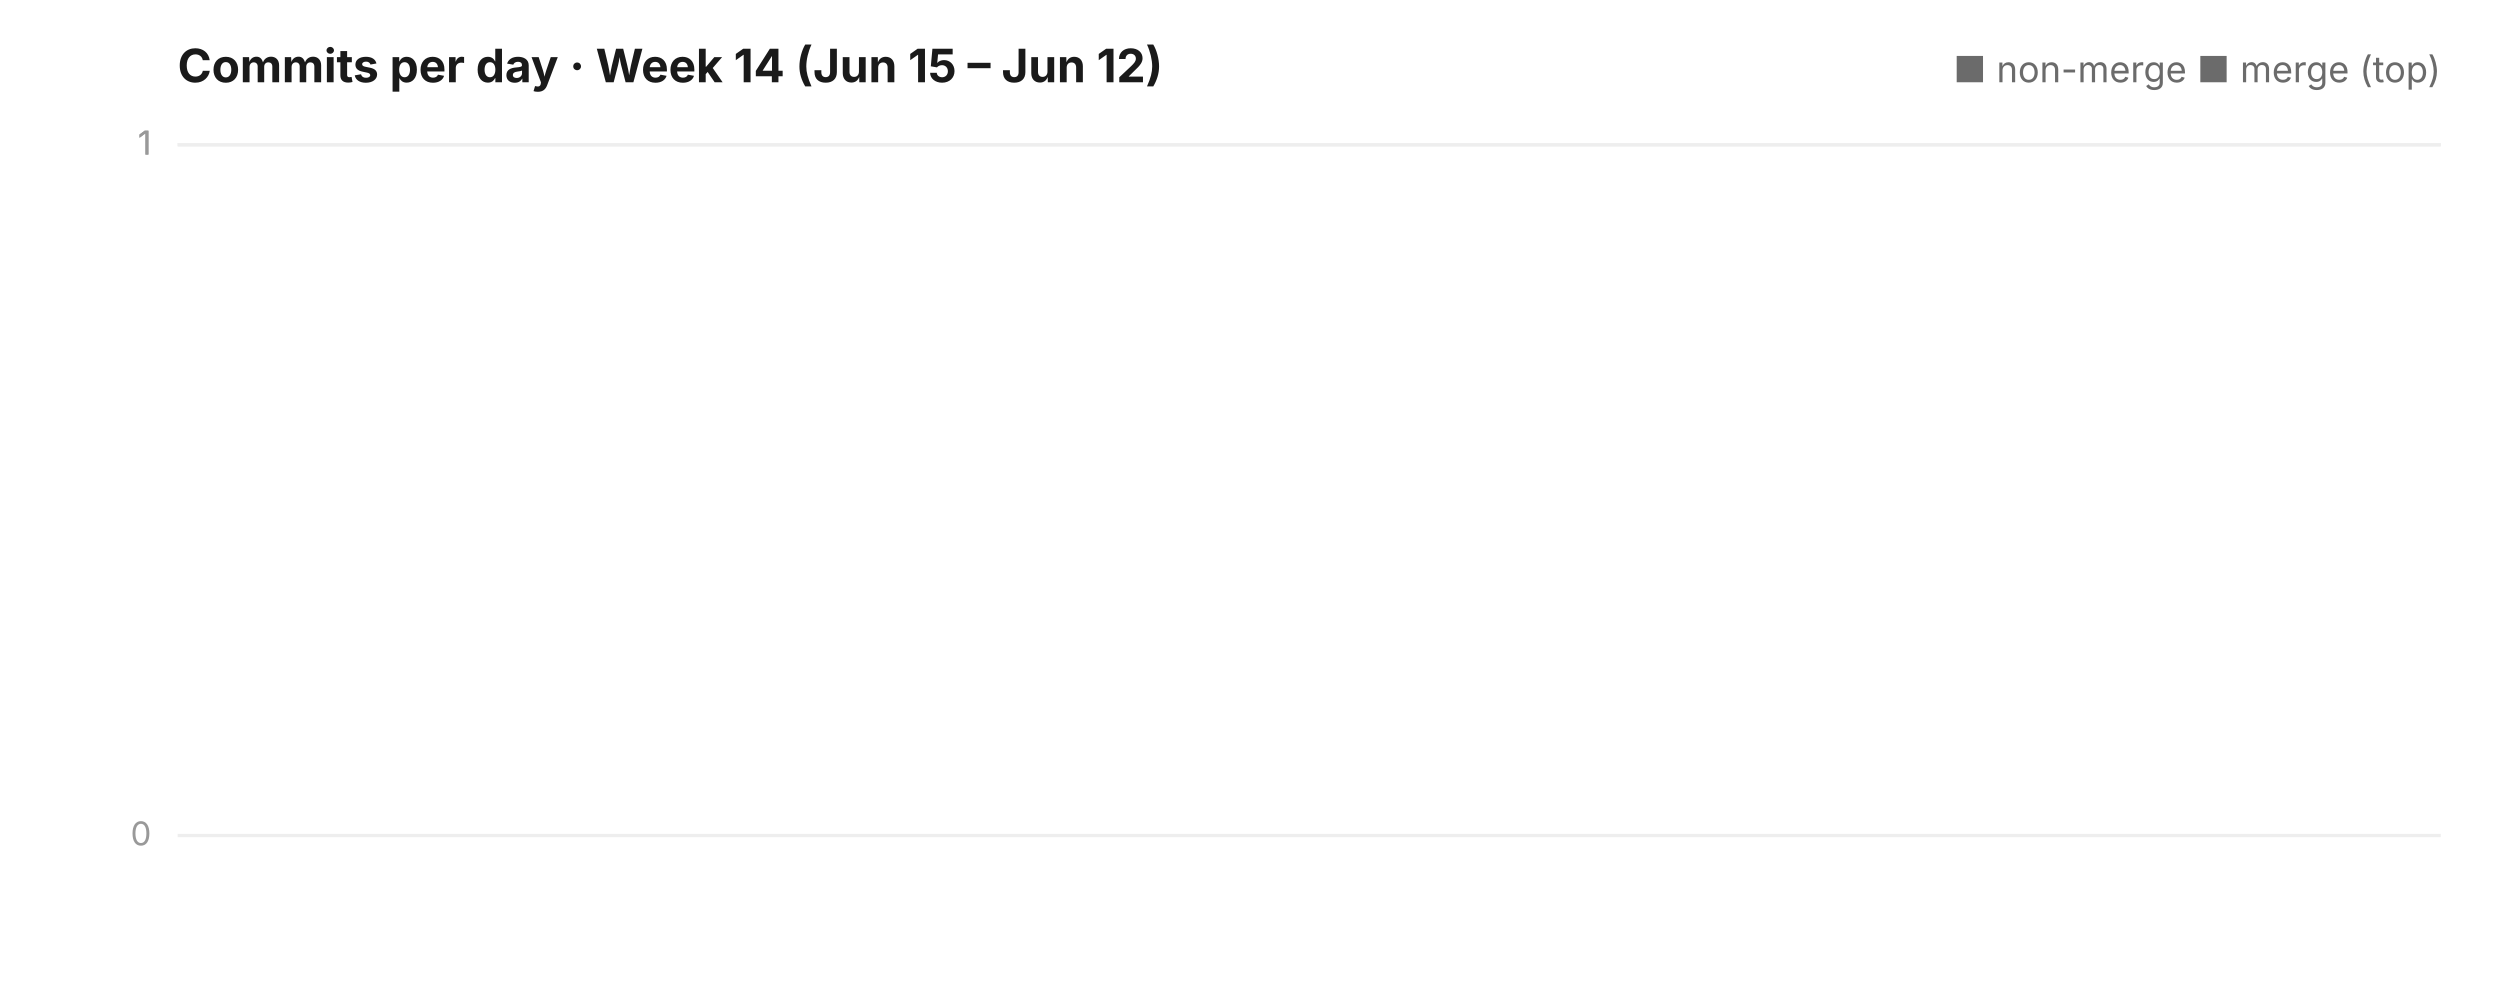
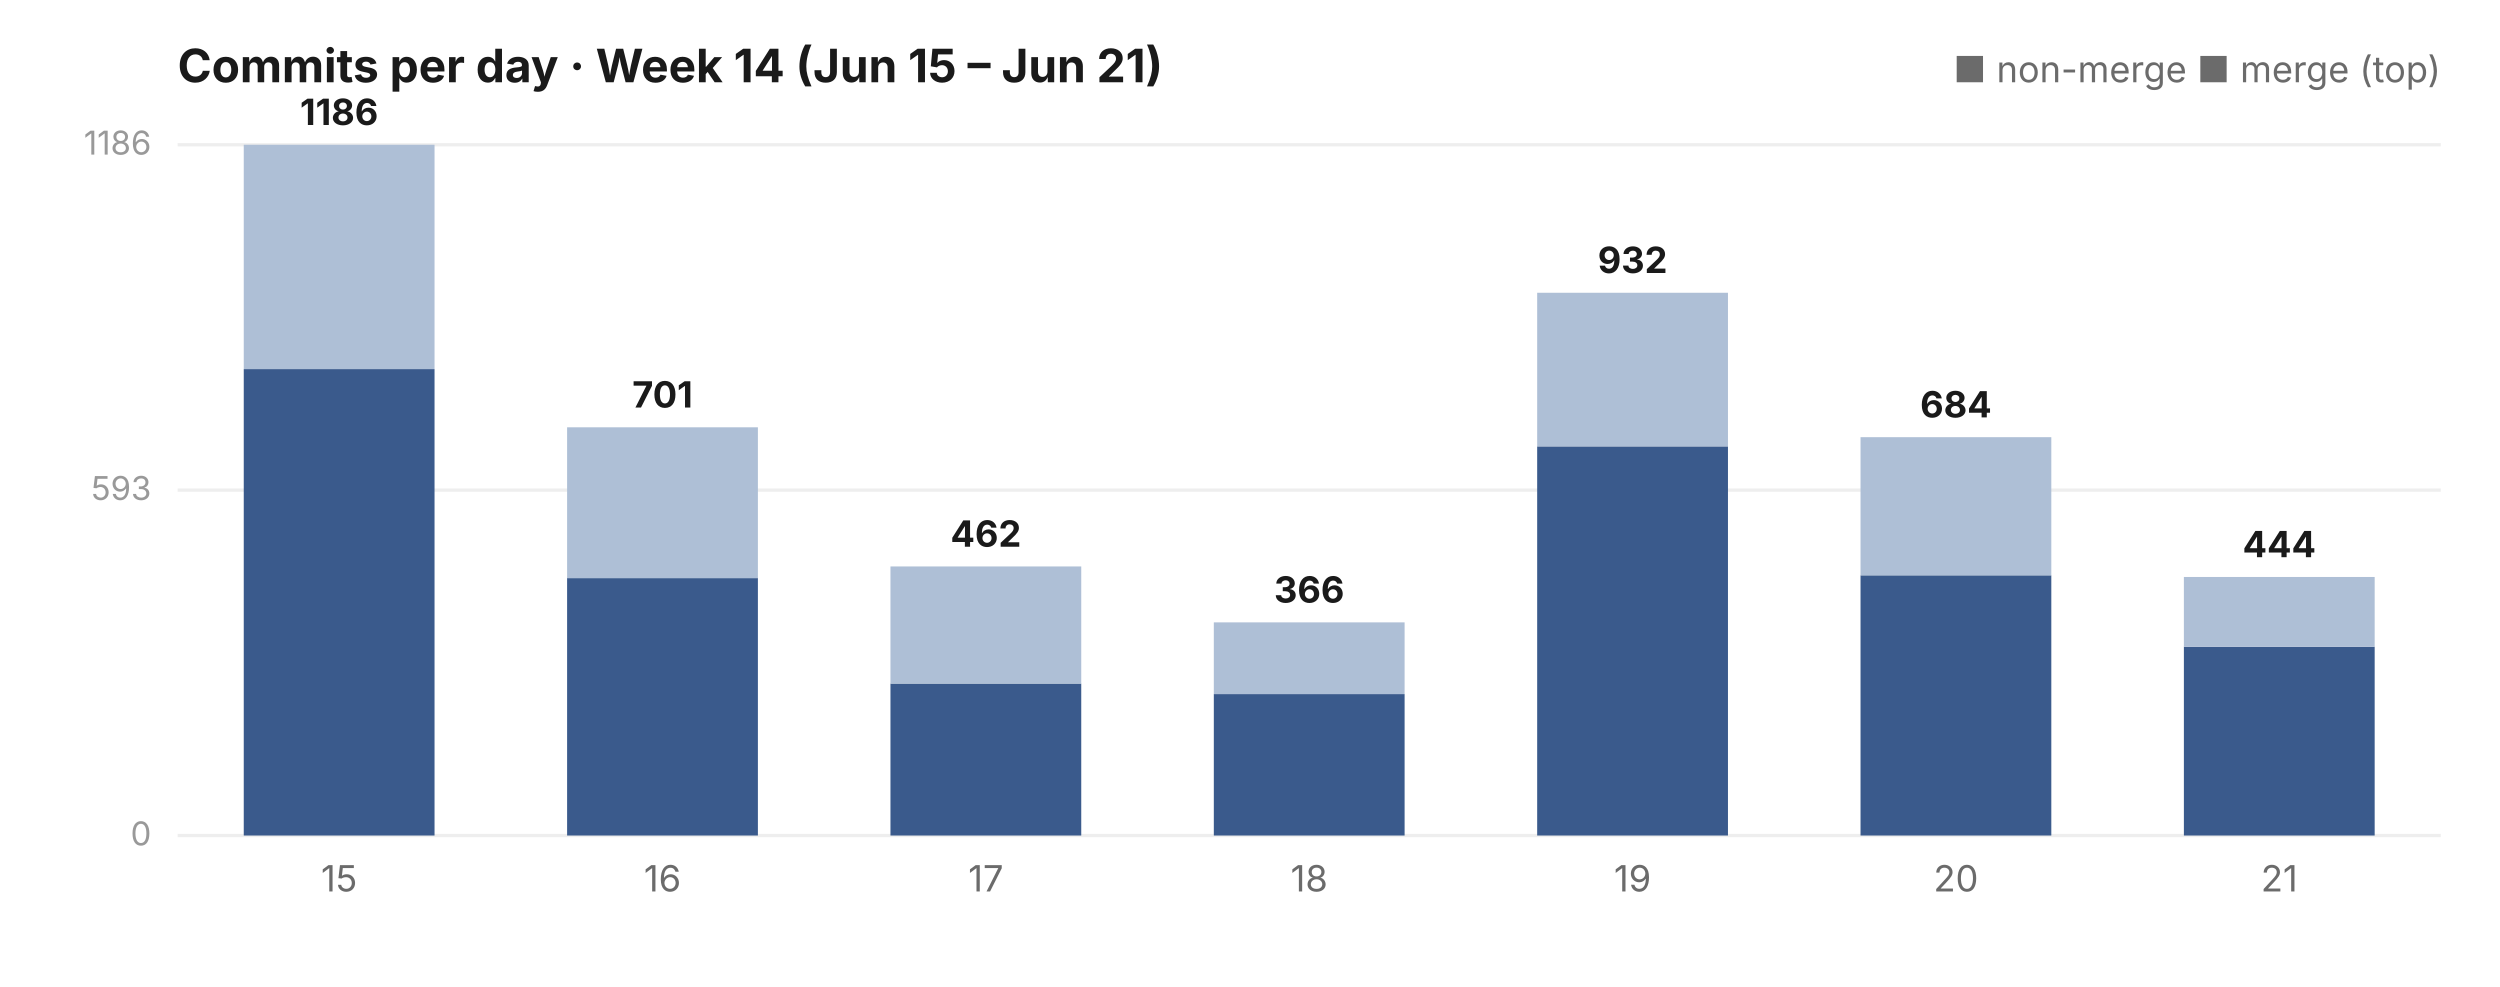
<svg xmlns="http://www.w3.org/2000/svg" viewBox="0 0 760 300" width="760" height="300" style="max-width:100%;height:auto;font-family:-apple-system,Segoe UI,sans-serif;background:#fff;border:1px solid #e7e7e4;border-radius:8px">
-   <text x="54" y="25" font-size="14" font-weight="700" fill="#1a1a1a">Commits per day · Week 14 (Jun 15 – Jun 12)</text>
+   <text x="54" y="25" font-size="14" font-weight="700" fill="#1a1a1a">Commits per day · Week 14 (Jun 15 – Jun 21)</text>
  <text x="742" y="25" font-size="11" fill="#6b6b6b" text-anchor="end">■ non-merge ■ merge (top)</text>
  <line x1="54" y1="254.0" x2="742" y2="254.0" stroke="#eee" />
  <text x="46" y="257.0" font-size="10" fill="#999" text-anchor="end">0</text>
+   <line x1="54" y1="149.0" x2="742" y2="149.0" stroke="#eee" />
+   <text x="46" y="152.0" font-size="10" fill="#999" text-anchor="end">593</text>
  <line x1="54" y1="44.0" x2="742" y2="44.0" stroke="#eee" />
-   <text x="46" y="47.0" font-size="10" fill="#999" text-anchor="end">1</text>
-   <line x1="54" y1="44.0" x2="742" y2="44.0" stroke="#eee" />
-   <text x="46" y="47.0" font-size="10" fill="#999" text-anchor="end">1</text>
+   <text x="46" y="47.0" font-size="10" fill="#999" text-anchor="end">1186</text>
+   <rect x="74.1" y="112.2" width="58.0" height="141.8" fill="#3a5a8c" />
+   <rect x="74.1" y="44.0" width="58.0" height="68.2" fill="#aebfd6" />
+   <text x="103.1" y="271.0" font-size="11" fill="#6b6b6b" text-anchor="middle">15</text>
+   <text x="103.1" y="38.0" font-size="11" fill="#1a1a1a" text-anchor="middle" font-weight="700">1186</text>
+   <rect x="172.4" y="175.7" width="58.0" height="78.3" fill="#3a5a8c" />
+   <rect x="172.4" y="129.9" width="58.0" height="45.9" fill="#aebfd6" />
+   <text x="201.4" y="271.0" font-size="11" fill="#6b6b6b" text-anchor="middle">16</text>
+   <text x="201.4" y="123.9" font-size="11" fill="#1a1a1a" text-anchor="middle" font-weight="700">701</text>
+   <rect x="270.7" y="207.8" width="58.0" height="46.2" fill="#3a5a8c" />
+   <rect x="270.7" y="172.2" width="58.0" height="35.6" fill="#aebfd6" />
+   <text x="299.7" y="271.0" font-size="11" fill="#6b6b6b" text-anchor="middle">17</text>
+   <text x="299.7" y="166.2" font-size="11" fill="#1a1a1a" text-anchor="middle" font-weight="700">462</text>
+   <rect x="369.0" y="211.0" width="58.0" height="43.0" fill="#3a5a8c" />
+   <rect x="369.0" y="189.2" width="58.0" height="21.8" fill="#aebfd6" />
+   <text x="398.0" y="271.0" font-size="11" fill="#6b6b6b" text-anchor="middle">18</text>
+   <text x="398.0" y="183.2" font-size="11" fill="#1a1a1a" text-anchor="middle" font-weight="700">366</text>
+   <rect x="467.3" y="135.7" width="58.0" height="118.3" fill="#3a5a8c" />
+   <rect x="467.3" y="89.0" width="58.0" height="46.7" fill="#aebfd6" />
+   <text x="496.3" y="271.0" font-size="11" fill="#6b6b6b" text-anchor="middle">19</text>
+   <text x="496.3" y="83.0" font-size="11" fill="#1a1a1a" text-anchor="middle" font-weight="700">932</text>
+   <rect x="565.6" y="174.9" width="58.0" height="79.1" fill="#3a5a8c" />
+   <rect x="565.6" y="132.9" width="58.0" height="42.0" fill="#aebfd6" />
+   <text x="594.6" y="271.0" font-size="11" fill="#6b6b6b" text-anchor="middle">20</text>
+   <text x="594.6" y="126.9" font-size="11" fill="#1a1a1a" text-anchor="middle" font-weight="700">684</text>
+   <rect x="663.9" y="196.6" width="58.0" height="57.4" fill="#3a5a8c" />
+   <rect x="663.9" y="175.4" width="58.0" height="21.2" fill="#aebfd6" />
+   <text x="692.9" y="271.0" font-size="11" fill="#6b6b6b" text-anchor="middle">21</text>
+   <text x="692.9" y="169.4" font-size="11" fill="#1a1a1a" text-anchor="middle" font-weight="700">444</text>
</svg>
